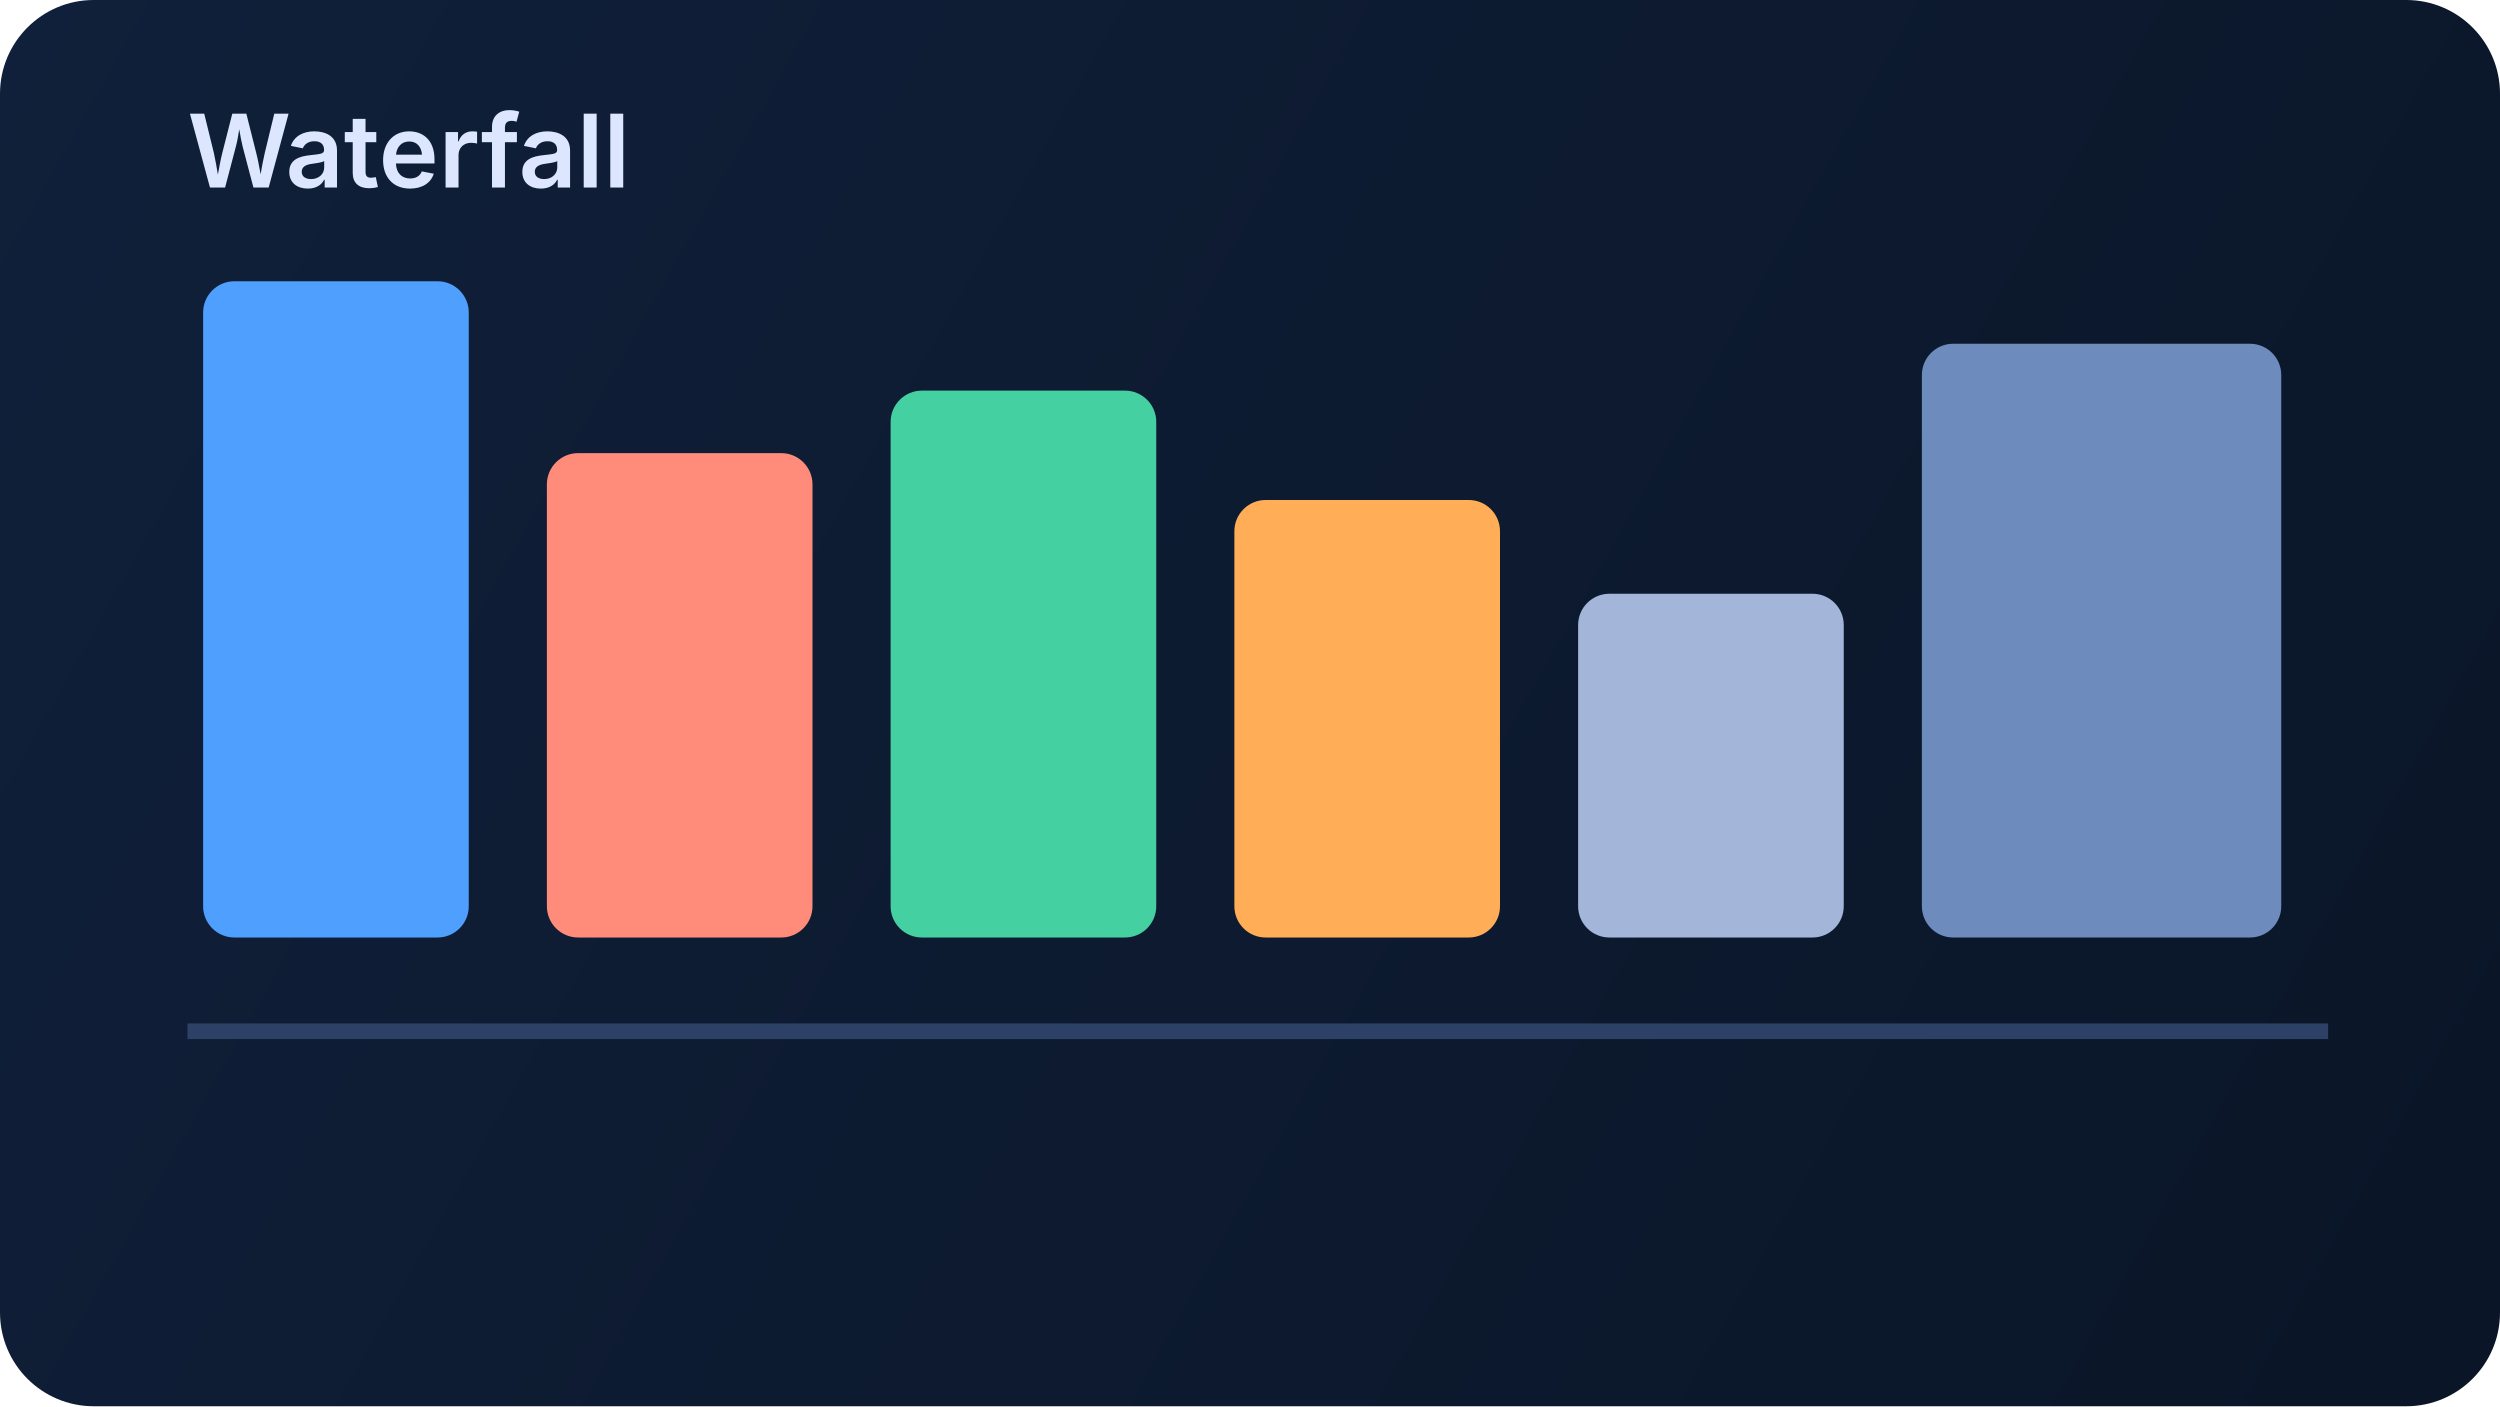
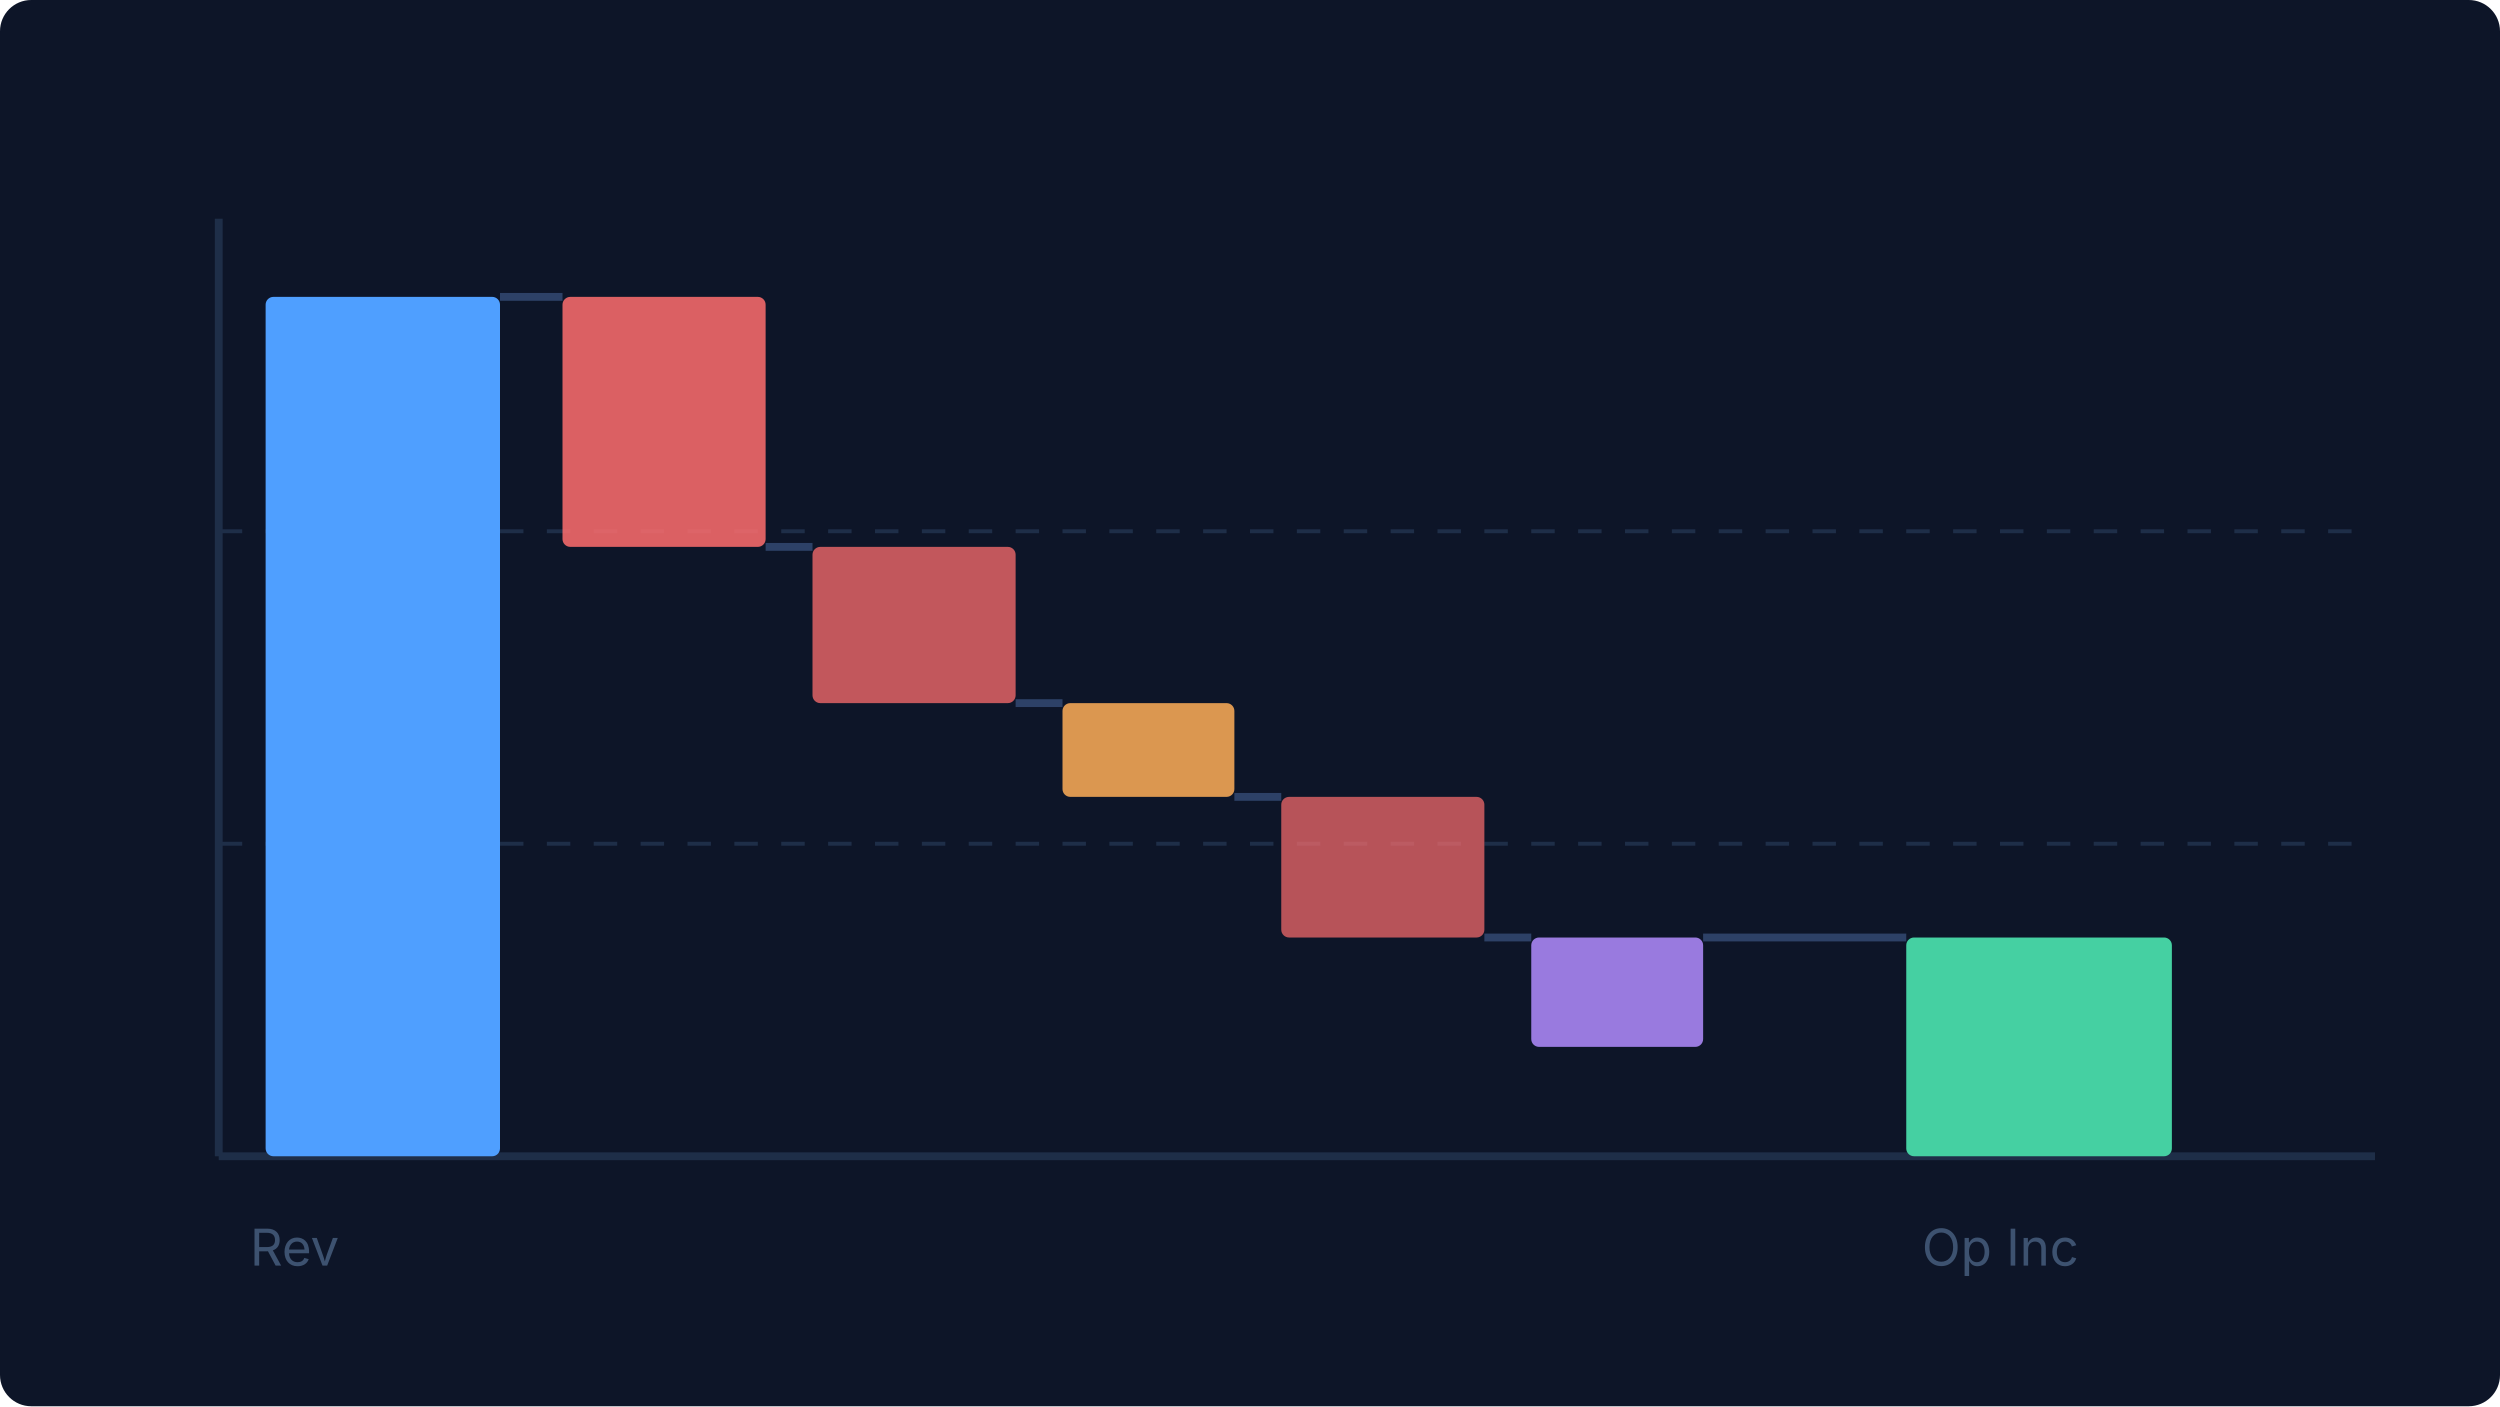
<svg xmlns="http://www.w3.org/2000/svg" width="320" height="180" viewBox="0 0 320 180" fill="none">
-   <defs>
-     <linearGradient id="bg" x1="0" y1="0" x2="320" y2="180" gradientUnits="userSpaceOnUse">
-       <stop stop-color="#10203A" />
-       <stop offset="1" stop-color="#0A1527" />
-     </linearGradient>
-   </defs>
-   <rect width="320" height="180" rx="12" fill="url(#bg)" />
-   <rect x="26" y="36" width="34" height="84" rx="4" fill="#4F9FFF" />
-   <rect x="70" y="58" width="34" height="62" rx="4" fill="#FF8C7A" />
-   <rect x="114" y="50" width="34" height="70" rx="4" fill="#45D0A2" />
-   <rect x="158" y="64" width="34" height="56" rx="4" fill="#FFAE57" />
-   <rect x="202" y="76" width="34" height="44" rx="4" fill="#A3B6DA" />
-   <rect x="246" y="44" width="46" height="76" rx="4" fill="#6D8BBD" />
-   <path d="M24 132H298" stroke="#2D4167" stroke-width="2" />
-   <text x="24" y="24" fill="#DCE7FF" font-size="13" font-family="Inter, Arial" font-weight="600">Waterfall</text>
+   <rect width="320" height="180" rx="4" fill="#0d1528" />
+   <line x1="28" y1="28" x2="28" y2="148" stroke="#1e2e48" stroke-width="1" />
+   <line x1="28" y1="148" x2="304" y2="148" stroke="#1e2e48" stroke-width="1" />
+   <line x1="28" y1="108" x2="304" y2="108" stroke="#1e2e48" stroke-width="0.5" stroke-dasharray="3 3" />
+   <line x1="28" y1="68" x2="304" y2="68" stroke="#1e2e48" stroke-width="0.5" stroke-dasharray="3 3" />
+   <rect x="34" y="38" width="30" height="110" fill="#4f9fff" rx="1" />
+   <line x1="64" y1="38" x2="72" y2="38" stroke="#2d4167" stroke-width="1" />
+   <rect x="72" y="38" width="26" height="32" fill="#ff6d6d" rx="1" opacity=".85" />
+   <line x1="98" y1="70" x2="104" y2="70" stroke="#2d4167" stroke-width="1" />
+   <rect x="104" y="70" width="26" height="20" fill="#ff6d6d" rx="1" opacity=".75" />
+   <line x1="130" y1="90" x2="136" y2="90" stroke="#2d4167" stroke-width="1" />
+   <rect x="136" y="90" width="22" height="12" fill="#ffae57" rx="1" opacity=".85" />
+   <line x1="158" y1="102" x2="164" y2="102" stroke="#2d4167" stroke-width="1" />
+   <rect x="164" y="102" width="26" height="18" fill="#ff6d6d" rx="1" opacity=".7" />
+   <line x1="190" y1="120" x2="196" y2="120" stroke="#2d4167" stroke-width="1" />
+   <rect x="196" y="120" width="22" height="14" fill="#b28cff" rx="1" opacity=".85" />
+   <line x1="218" y1="120" x2="244" y2="120" stroke="#2d4167" stroke-width="1" />
+   <rect x="244" y="120" width="34" height="28" fill="#45d0a2" rx="1" />
+   <text x="32" y="162" fill="#3d5270" font-size="6.5" font-family="Inter,Arial">Rev</text>
+   <text x="246" y="162" fill="#3d5270" font-size="6.5" font-family="Inter,Arial">Op Inc</text>
</svg>
